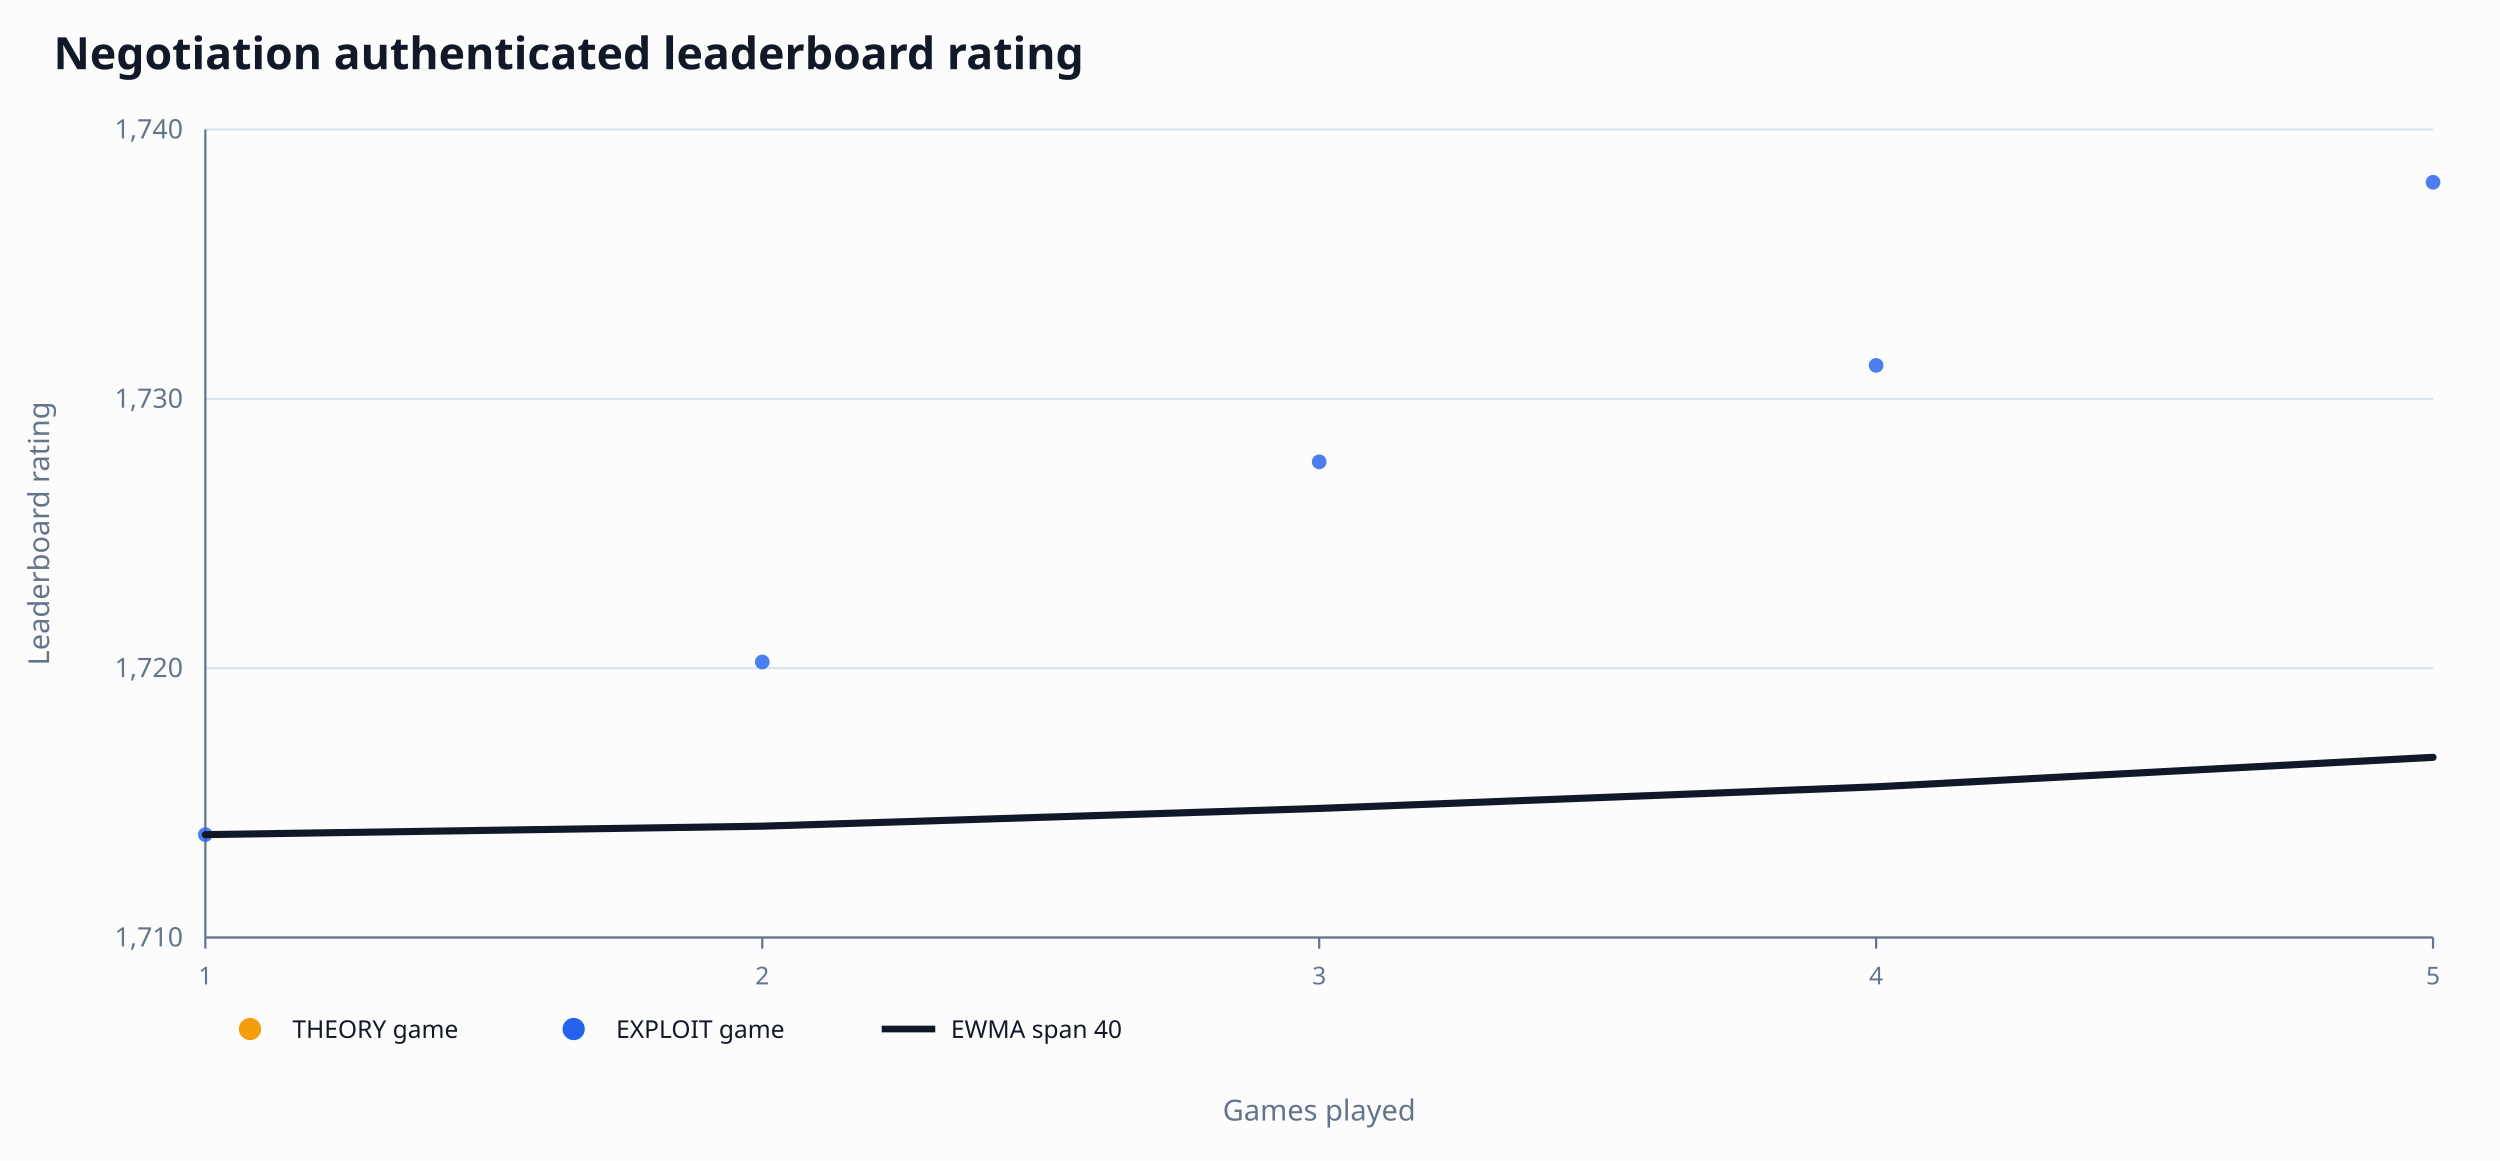
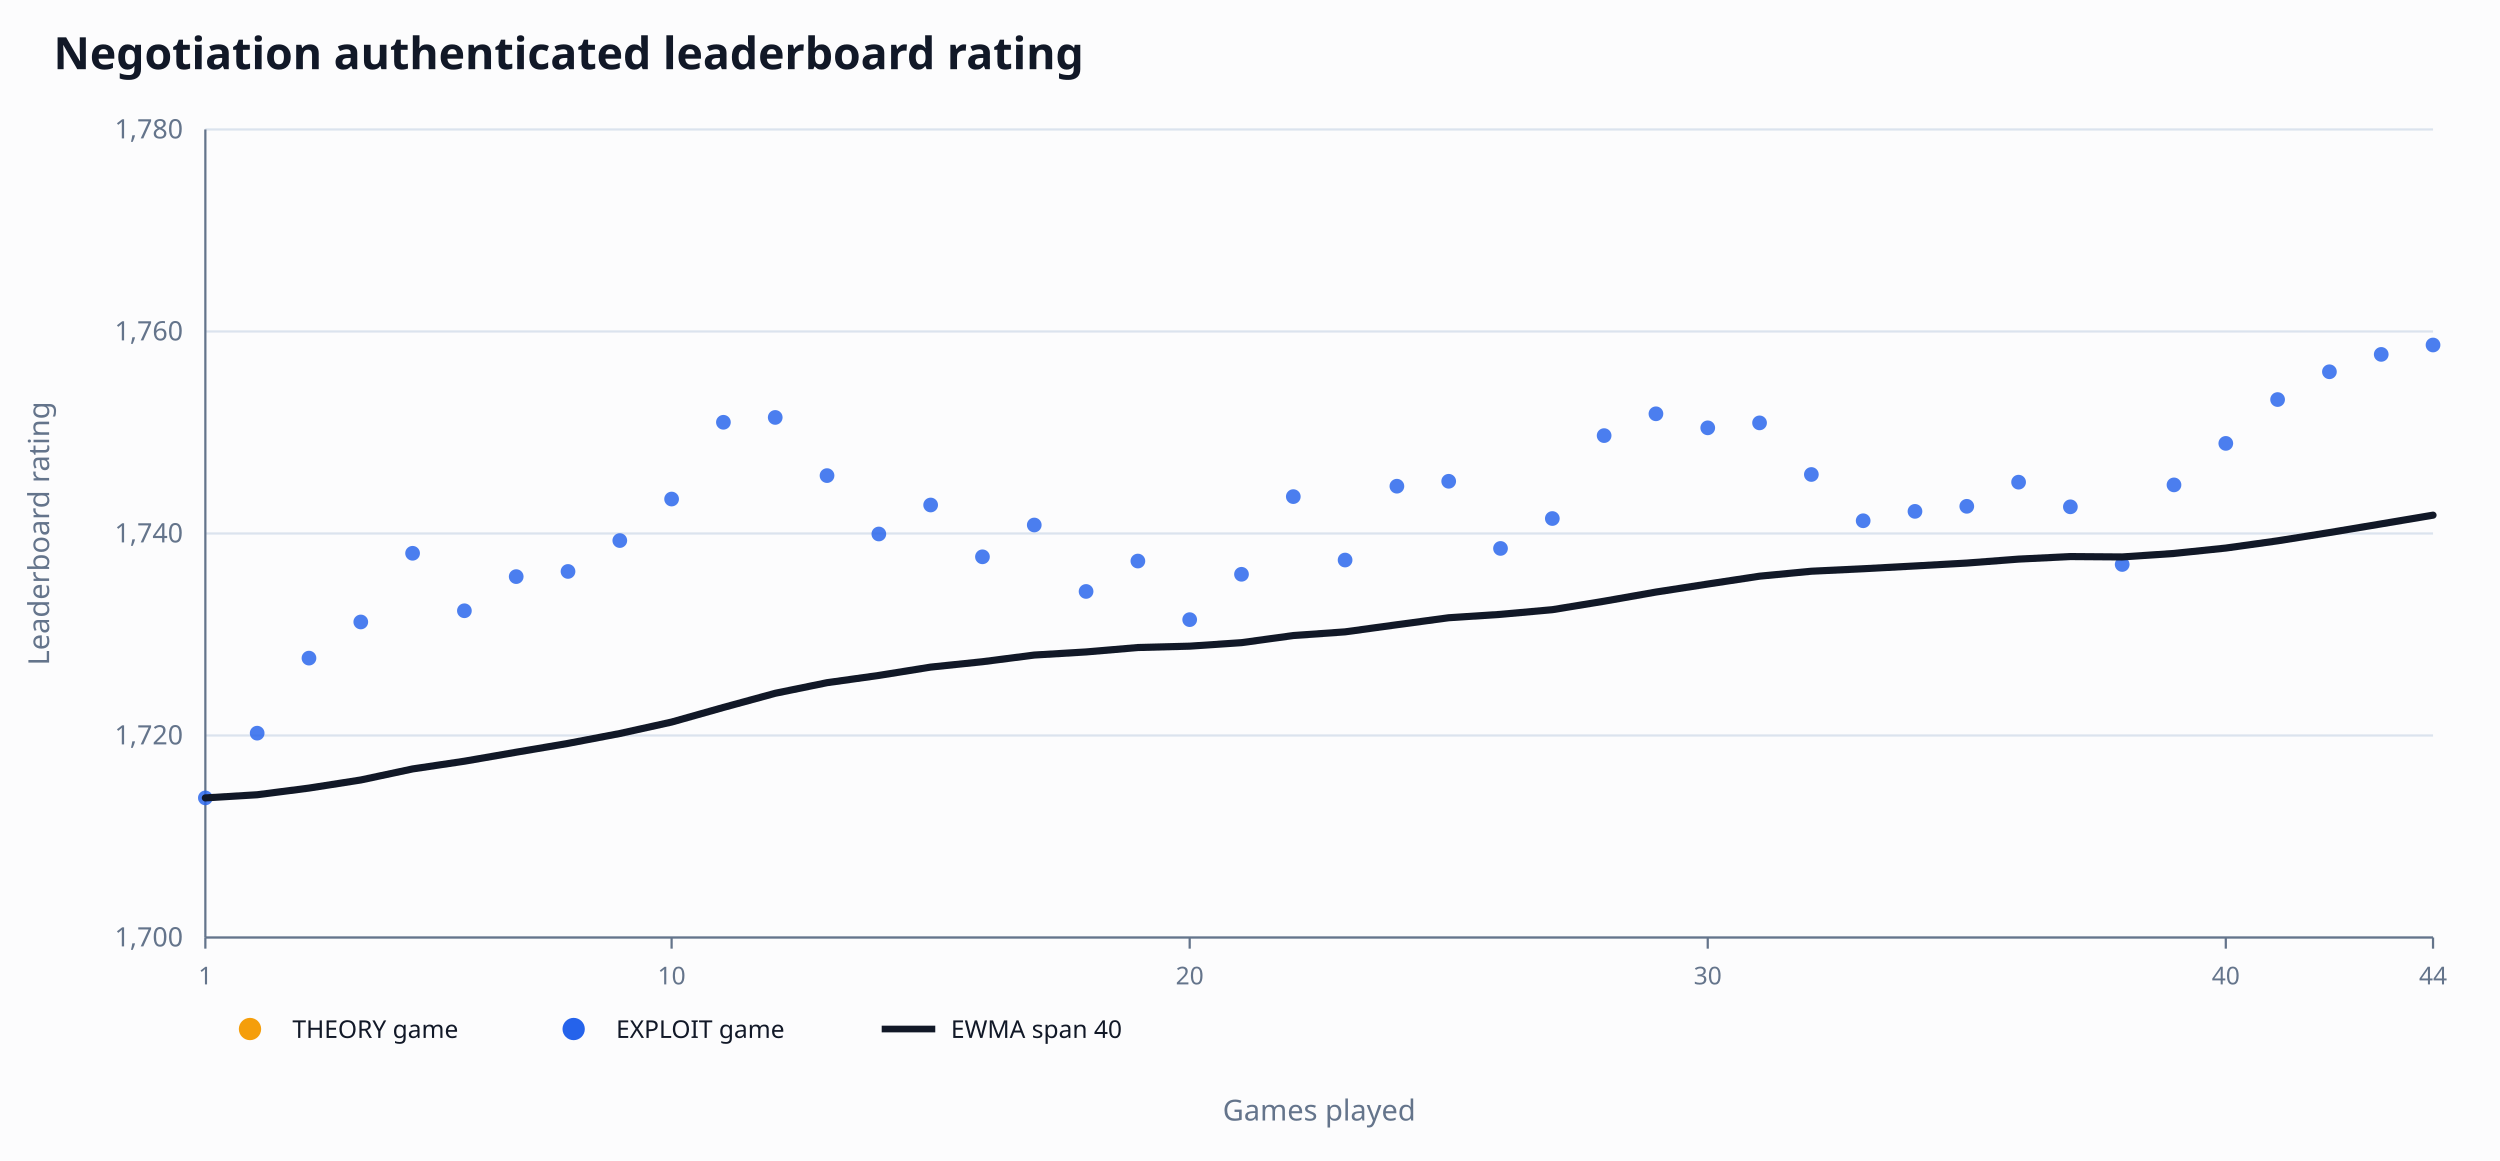
<svg xmlns="http://www.w3.org/2000/svg" width="1120" height="520" viewBox="0 0 1120 520">
  <rect width="100%" height="100%" fill="#fcfcfd" />
  <text x="24" y="31" font-family="system-ui,sans-serif" font-size="20" font-weight="700" fill="#111827">Negotiation authenticated leaderboard rating</text>
  <line x1="92" y1="420.00" x2="1090" y2="420.00" stroke="#dbe3ee" stroke-width="1" />
-   <text x="82" y="424.00" text-anchor="end" font-family="system-ui,sans-serif" font-size="12" fill="#64748b">1,710</text>
-   <line x1="92" y1="299.33" x2="1090" y2="299.33" stroke="#dbe3ee" stroke-width="1" />
-   <text x="82" y="303.33" text-anchor="end" font-family="system-ui,sans-serif" font-size="12" fill="#64748b">1,720</text>
-   <line x1="92" y1="178.67" x2="1090" y2="178.67" stroke="#dbe3ee" stroke-width="1" />
-   <text x="82" y="182.67" text-anchor="end" font-family="system-ui,sans-serif" font-size="12" fill="#64748b">1,730</text>
+   <text x="82" y="424.00" text-anchor="end" font-family="system-ui,sans-serif" font-size="12" fill="#64748b">1,700</text>
+   <line x1="92" y1="329.50" x2="1090" y2="329.50" stroke="#dbe3ee" stroke-width="1" />
+   <text x="82" y="333.50" text-anchor="end" font-family="system-ui,sans-serif" font-size="12" fill="#64748b">1,720</text>
+   <line x1="92" y1="239.00" x2="1090" y2="239.00" stroke="#dbe3ee" stroke-width="1" />
+   <text x="82" y="243.00" text-anchor="end" font-family="system-ui,sans-serif" font-size="12" fill="#64748b">1,740</text>
+   <line x1="92" y1="148.50" x2="1090" y2="148.50" stroke="#dbe3ee" stroke-width="1" />
+   <text x="82" y="152.50" text-anchor="end" font-family="system-ui,sans-serif" font-size="12" fill="#64748b">1,760</text>
  <line x1="92" y1="58.00" x2="1090" y2="58.00" stroke="#dbe3ee" stroke-width="1" />
-   <text x="82" y="62.00" text-anchor="end" font-family="system-ui,sans-serif" font-size="12" fill="#64748b">1,740</text>
+   <text x="82" y="62.00" text-anchor="end" font-family="system-ui,sans-serif" font-size="12" fill="#64748b">1,780</text>
  <line x1="92.00" y1="420" x2="92.00" y2="425" stroke="#64748b" />
  <text x="92.00" y="441" text-anchor="middle" font-family="system-ui,sans-serif" font-size="11" fill="#64748b">1</text>
-   <line x1="341.50" y1="420" x2="341.50" y2="425" stroke="#64748b" />
-   <text x="341.50" y="441" text-anchor="middle" font-family="system-ui,sans-serif" font-size="11" fill="#64748b">2</text>
-   <line x1="591.00" y1="420" x2="591.00" y2="425" stroke="#64748b" />
-   <text x="591.00" y="441" text-anchor="middle" font-family="system-ui,sans-serif" font-size="11" fill="#64748b">3</text>
-   <line x1="840.50" y1="420" x2="840.50" y2="425" stroke="#64748b" />
-   <text x="840.50" y="441" text-anchor="middle" font-family="system-ui,sans-serif" font-size="11" fill="#64748b">4</text>
+   <line x1="300.88" y1="420" x2="300.88" y2="425" stroke="#64748b" />
+   <text x="300.88" y="441" text-anchor="middle" font-family="system-ui,sans-serif" font-size="11" fill="#64748b">10</text>
+   <line x1="532.98" y1="420" x2="532.98" y2="425" stroke="#64748b" />
+   <text x="532.98" y="441" text-anchor="middle" font-family="system-ui,sans-serif" font-size="11" fill="#64748b">20</text>
+   <line x1="765.07" y1="420" x2="765.07" y2="425" stroke="#64748b" />
+   <text x="765.07" y="441" text-anchor="middle" font-family="system-ui,sans-serif" font-size="11" fill="#64748b">30</text>
+   <line x1="997.16" y1="420" x2="997.16" y2="425" stroke="#64748b" />
+   <text x="997.16" y="441" text-anchor="middle" font-family="system-ui,sans-serif" font-size="11" fill="#64748b">40</text>
  <line x1="1090.00" y1="420" x2="1090.00" y2="425" stroke="#64748b" />
-   <text x="1090.00" y="441" text-anchor="middle" font-family="system-ui,sans-serif" font-size="11" fill="#64748b">5</text>
+   <text x="1090.00" y="441" text-anchor="middle" font-family="system-ui,sans-serif" font-size="11" fill="#64748b">44</text>
  <line x1="92" y1="58" x2="92" y2="420" stroke="#64748b" />
  <line x1="92" y1="420" x2="1090" y2="420" stroke="#64748b" />
  <text x="591.00" y="502" text-anchor="middle" font-family="system-ui,sans-serif" font-size="13" fill="#64748b">Games played</text>
  <text x="22" y="239.00" text-anchor="middle" transform="rotate(-90 22 239.00)" font-family="system-ui,sans-serif" font-size="13" fill="#64748b">Leaderboard rating</text>
-   <circle cx="92.00" cy="373.91" r="3.3" fill="#2563eb" opacity="0.82" />
-   <circle cx="341.50" cy="296.56" r="3.3" fill="#2563eb" opacity="0.82" />
-   <circle cx="591.00" cy="206.90" r="3.3" fill="#2563eb" opacity="0.82" />
-   <circle cx="840.50" cy="163.70" r="3.3" fill="#2563eb" opacity="0.82" />
-   <circle cx="1090.00" cy="81.65" r="3.3" fill="#2563eb" opacity="0.82" />
-   <polyline points="92.00,373.91 341.50,370.13 591.00,362.17 840.50,352.49 1090.00,339.28" fill="none" stroke="#111827" stroke-width="3.2" stroke-linejoin="round" stroke-linecap="round" />
+   <circle cx="92.00" cy="357.46" r="3.3" fill="#2563eb" opacity="0.82" />
+   <circle cx="115.21" cy="328.46" r="3.3" fill="#2563eb" opacity="0.82" />
+   <circle cx="138.42" cy="294.84" r="3.3" fill="#2563eb" opacity="0.82" />
+   <circle cx="161.63" cy="278.64" r="3.3" fill="#2563eb" opacity="0.82" />
+   <circle cx="184.84" cy="247.87" r="3.3" fill="#2563eb" opacity="0.82" />
+   <circle cx="208.05" cy="273.62" r="3.3" fill="#2563eb" opacity="0.82" />
+   <circle cx="231.26" cy="258.32" r="3.3" fill="#2563eb" opacity="0.82" />
+   <circle cx="254.47" cy="256.01" r="3.3" fill="#2563eb" opacity="0.82" />
+   <circle cx="277.67" cy="242.17" r="3.3" fill="#2563eb" opacity="0.82" />
+   <circle cx="300.88" cy="223.57" r="3.3" fill="#2563eb" opacity="0.82" />
+   <circle cx="324.09" cy="189.18" r="3.3" fill="#2563eb" opacity="0.82" />
+   <circle cx="347.30" cy="187.01" r="3.3" fill="#2563eb" opacity="0.82" />
+   <circle cx="370.51" cy="213.07" r="3.3" fill="#2563eb" opacity="0.82" />
+   <circle cx="393.72" cy="239.23" r="3.3" fill="#2563eb" opacity="0.82" />
+   <circle cx="416.93" cy="226.24" r="3.3" fill="#2563eb" opacity="0.82" />
+   <circle cx="440.14" cy="249.45" r="3.3" fill="#2563eb" opacity="0.82" />
+   <circle cx="463.35" cy="235.20" r="3.3" fill="#2563eb" opacity="0.82" />
+   <circle cx="486.56" cy="264.97" r="3.3" fill="#2563eb" opacity="0.82" />
+   <circle cx="509.77" cy="251.35" r="3.3" fill="#2563eb" opacity="0.82" />
+   <circle cx="532.98" cy="277.60" r="3.3" fill="#2563eb" opacity="0.82" />
+   <circle cx="556.19" cy="257.28" r="3.3" fill="#2563eb" opacity="0.82" />
+   <circle cx="579.40" cy="222.48" r="3.3" fill="#2563eb" opacity="0.82" />
+   <circle cx="602.60" cy="250.90" r="3.3" fill="#2563eb" opacity="0.82" />
+   <circle cx="625.81" cy="217.82" r="3.3" fill="#2563eb" opacity="0.82" />
+   <circle cx="649.02" cy="215.61" r="3.3" fill="#2563eb" opacity="0.82" />
+   <circle cx="672.23" cy="245.70" r="3.3" fill="#2563eb" opacity="0.82" />
+   <circle cx="695.44" cy="232.30" r="3.3" fill="#2563eb" opacity="0.82" />
+   <circle cx="718.65" cy="195.15" r="3.3" fill="#2563eb" opacity="0.82" />
+   <circle cx="741.86" cy="185.38" r="3.3" fill="#2563eb" opacity="0.82" />
+   <circle cx="765.07" cy="191.67" r="3.3" fill="#2563eb" opacity="0.82" />
+   <circle cx="788.28" cy="189.45" r="3.3" fill="#2563eb" opacity="0.82" />
+   <circle cx="811.49" cy="212.57" r="3.3" fill="#2563eb" opacity="0.82" />
+   <circle cx="834.70" cy="233.30" r="3.3" fill="#2563eb" opacity="0.82" />
+   <circle cx="857.91" cy="229.09" r="3.3" fill="#2563eb" opacity="0.82" />
+   <circle cx="881.12" cy="226.83" r="3.3" fill="#2563eb" opacity="0.82" />
+   <circle cx="904.33" cy="216.01" r="3.3" fill="#2563eb" opacity="0.82" />
+   <circle cx="927.53" cy="227.05" r="3.3" fill="#2563eb" opacity="0.82" />
+   <circle cx="950.74" cy="252.89" r="3.3" fill="#2563eb" opacity="0.82" />
+   <circle cx="973.95" cy="217.23" r="3.3" fill="#2563eb" opacity="0.82" />
+   <circle cx="997.16" cy="198.64" r="3.3" fill="#2563eb" opacity="0.82" />
+   <circle cx="1020.37" cy="179.00" r="3.3" fill="#2563eb" opacity="0.82" />
+   <circle cx="1043.58" cy="166.55" r="3.3" fill="#2563eb" opacity="0.82" />
+   <circle cx="1066.79" cy="158.77" r="3.3" fill="#2563eb" opacity="0.82" />
+   <circle cx="1090.00" cy="154.56" r="3.3" fill="#2563eb" opacity="0.82" />
+   <polyline points="92.00,357.46 115.21,356.05 138.42,353.06 161.63,349.43 184.84,344.48 208.05,341.02 231.26,336.99 254.47,333.04 277.67,328.61 300.88,323.48 324.09,316.93 347.30,310.59 370.51,305.84 393.72,302.59 416.93,298.86 440.14,296.45 463.35,293.46 486.56,292.07 509.77,290.09 532.98,289.48 556.19,287.91 579.40,284.72 602.60,283.07 625.81,279.88 649.02,276.75 672.23,275.23 695.44,273.14 718.65,269.34 741.86,265.24 765.07,261.65 788.28,258.13 811.49,255.91 834.70,254.80 857.91,253.55 881.12,252.25 904.33,250.48 927.53,249.34 950.74,249.51 973.95,247.94 997.16,245.53 1020.37,242.29 1043.58,238.59 1066.79,234.70 1090.00,230.79" fill="none" stroke="#111827" stroke-width="3.2" stroke-linejoin="round" stroke-linecap="round" />
  <circle cx="112" cy="461" r="5" fill="#f59e0b" />
  <text x="131" y="465" font-family="system-ui,sans-serif" font-size="11" fill="#111827">THEORY game</text>
  <circle cx="257" cy="461" r="5" fill="#2563eb" />
  <text x="276" y="465" font-family="system-ui,sans-serif" font-size="11" fill="#111827">EXPLOIT game</text>
  <line x1="395" y1="461" x2="419" y2="461" stroke="#111827" stroke-width="3" />
  <text x="426" y="465" font-family="system-ui,sans-serif" font-size="11" fill="#111827">EWMA span 40</text>
</svg>
